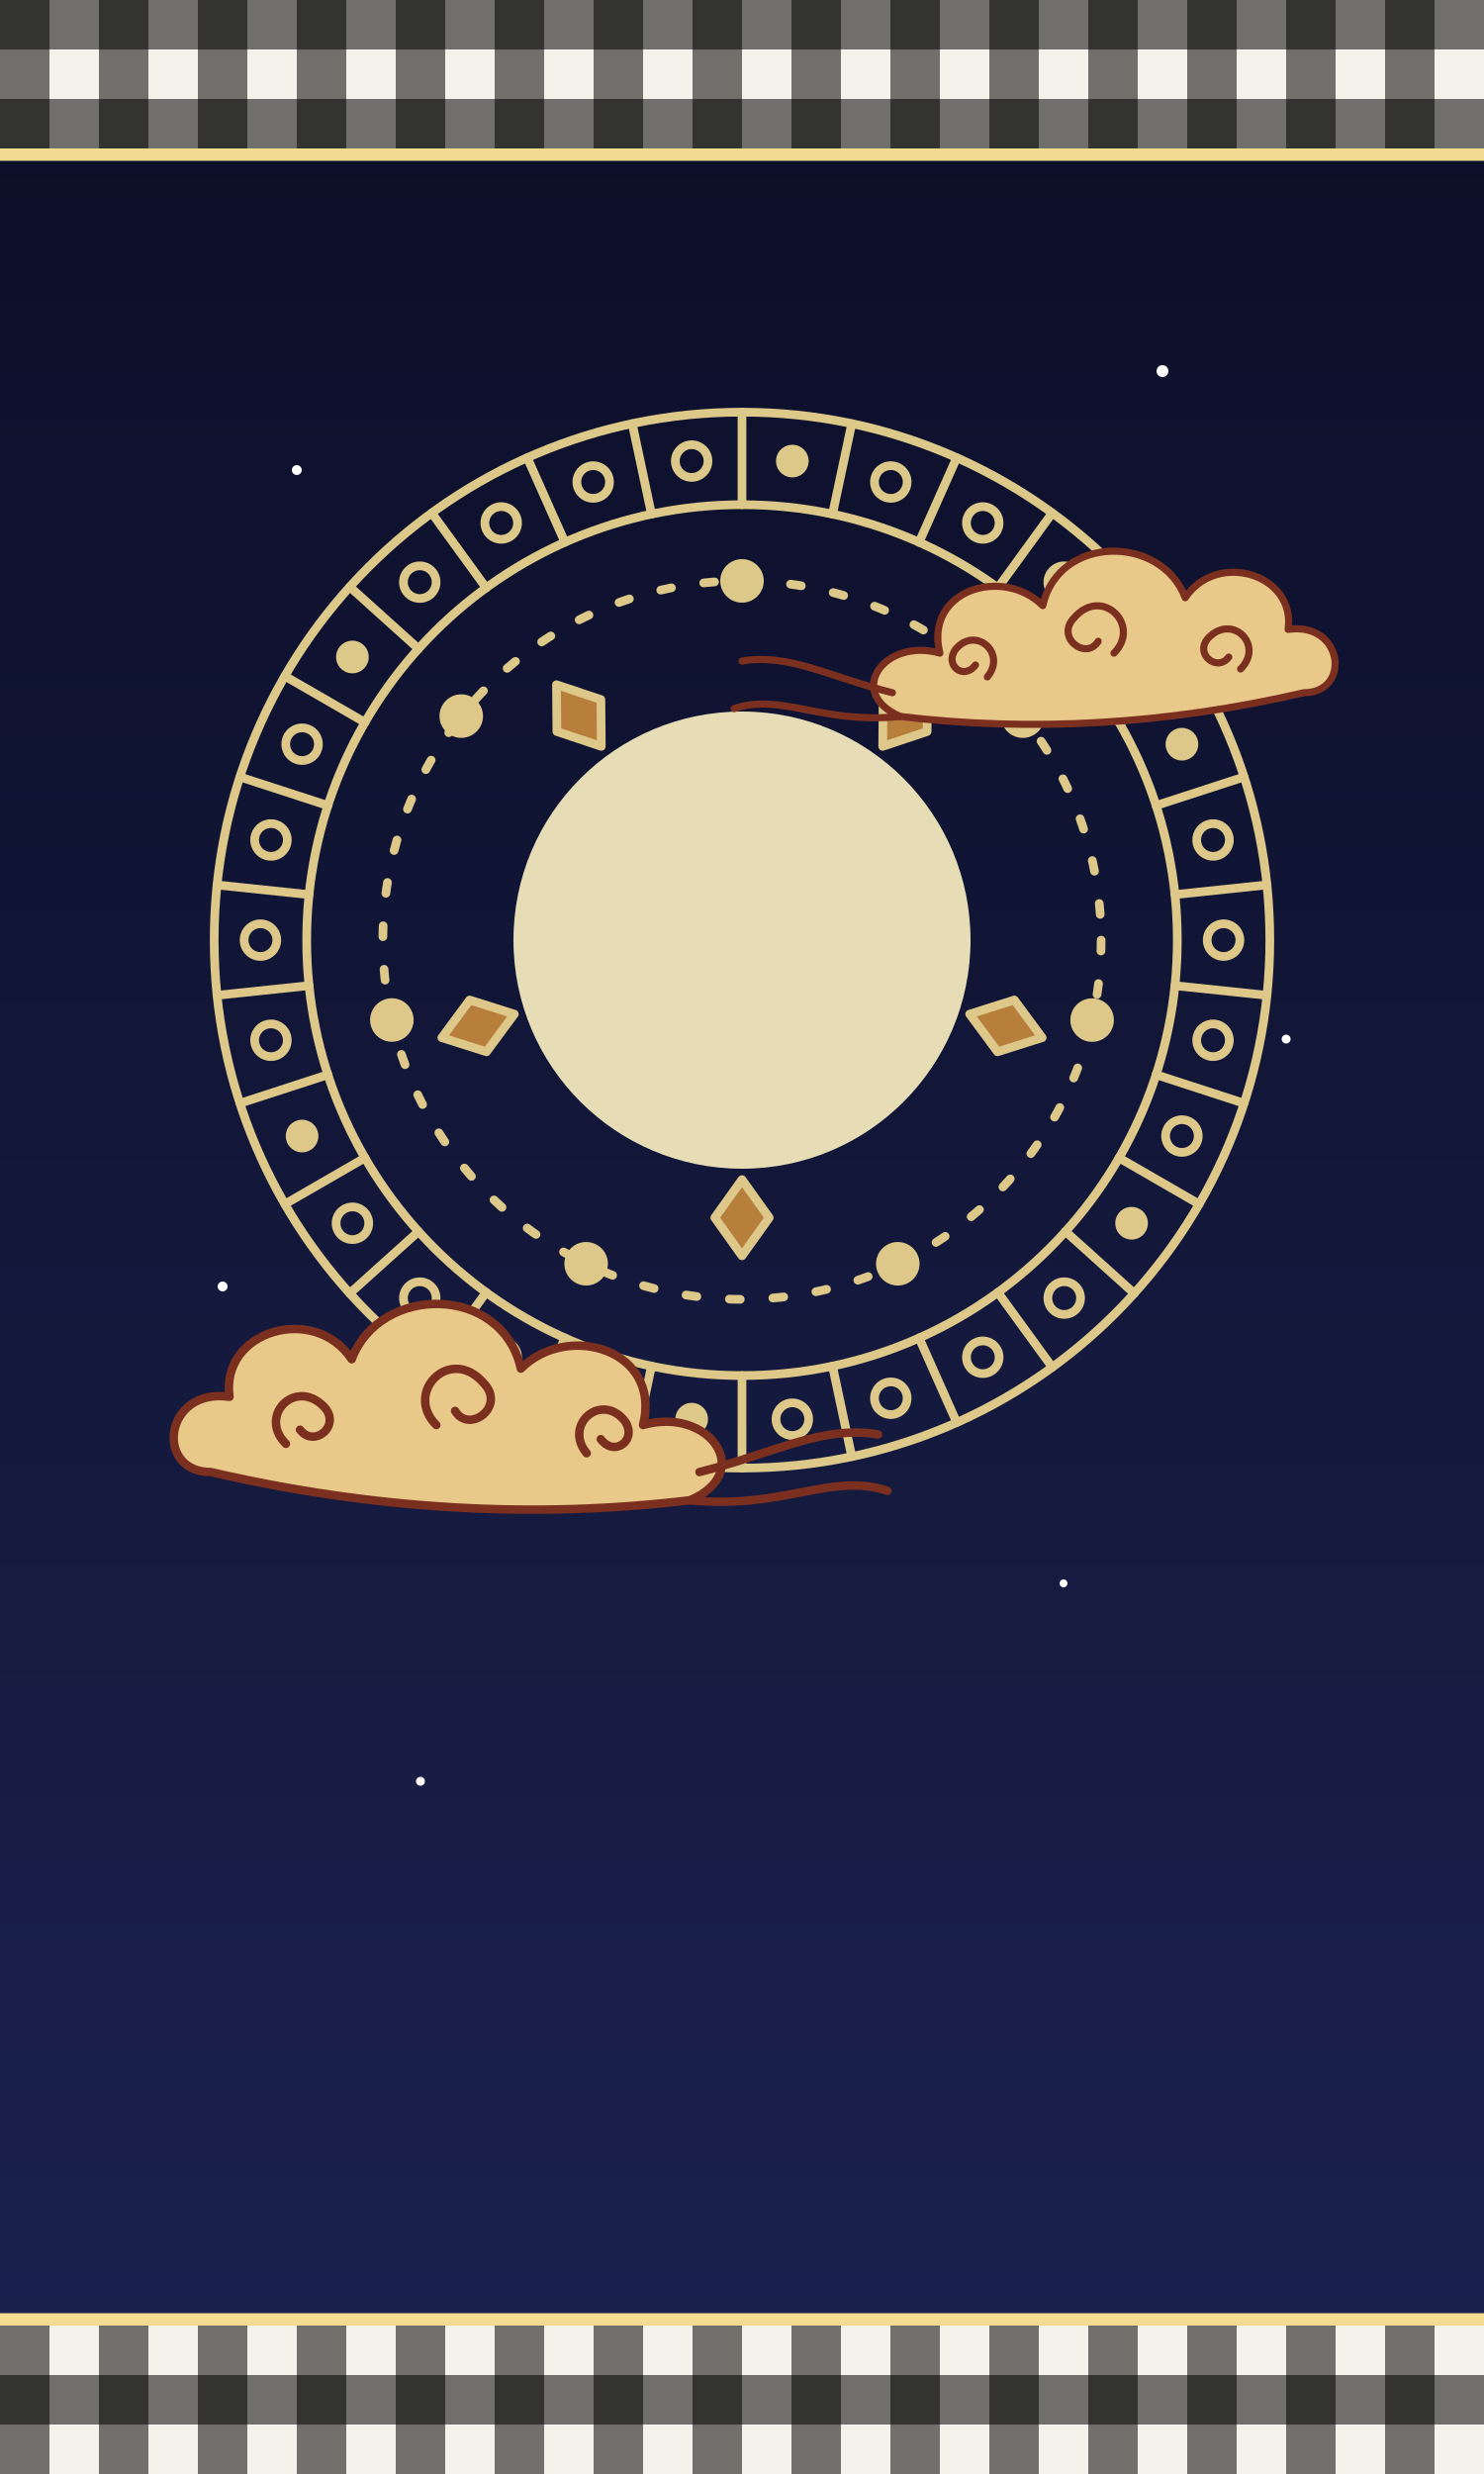
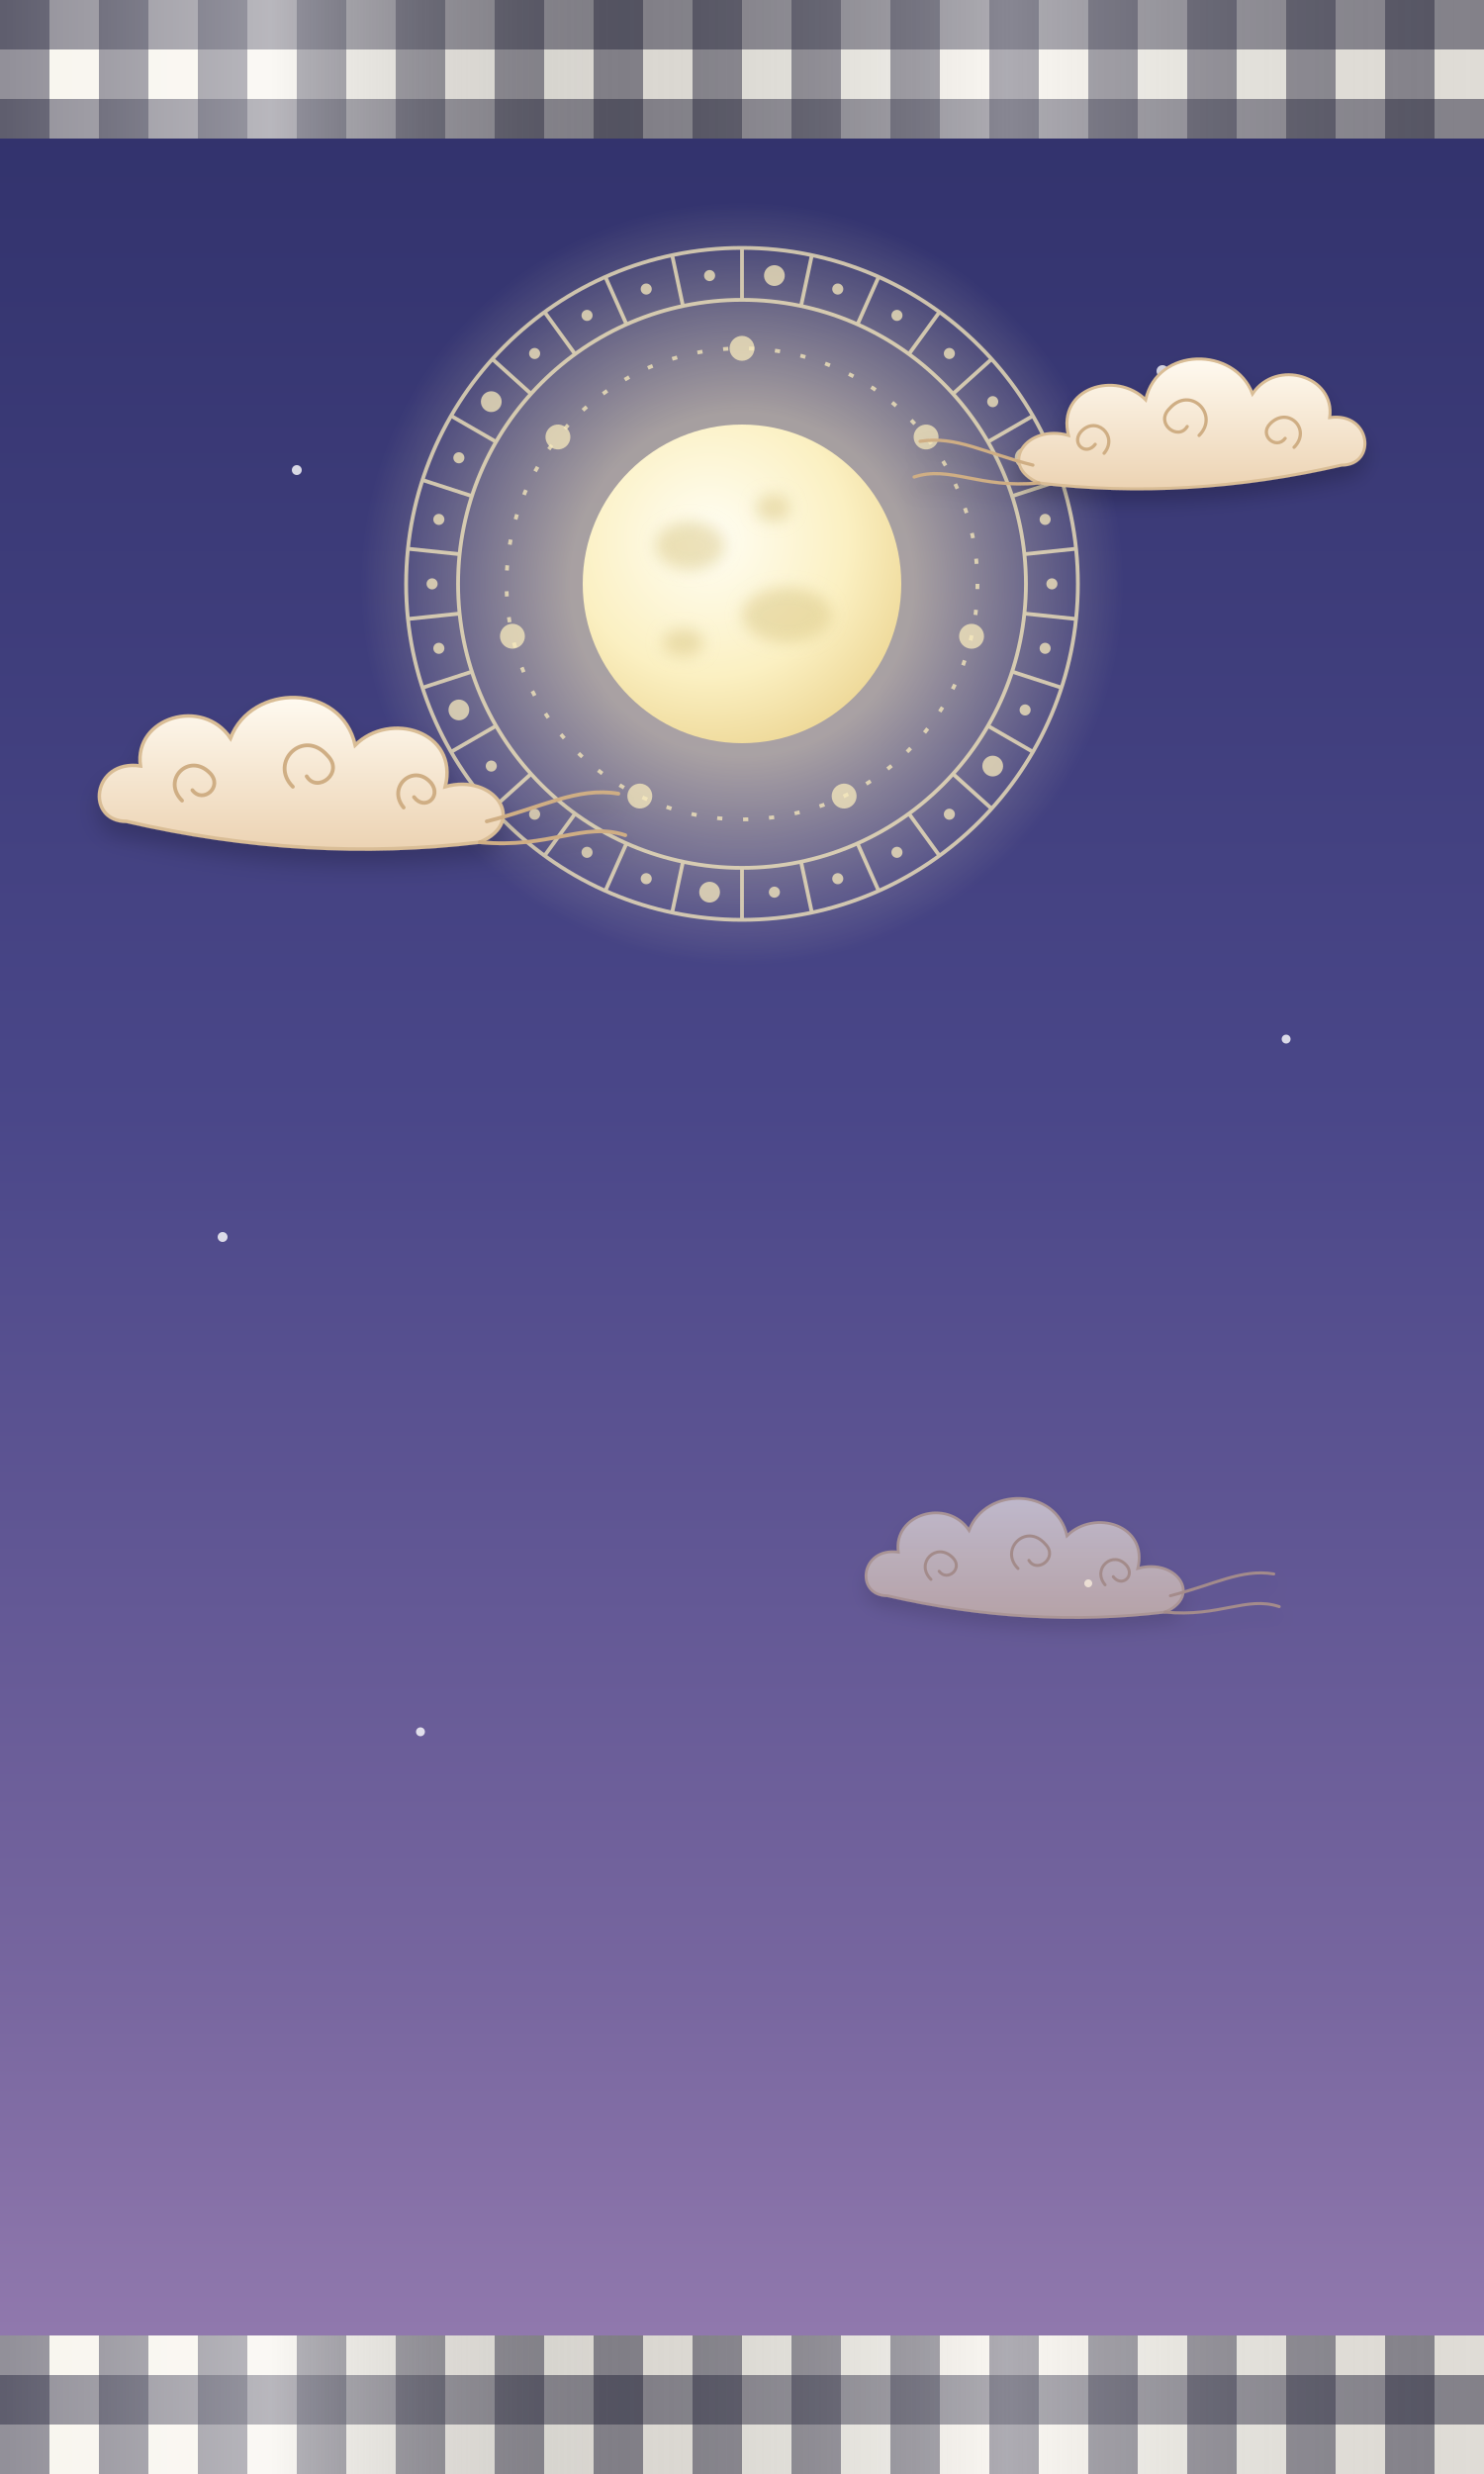
<svg xmlns="http://www.w3.org/2000/svg" viewBox="0 0 600 1000" preserveAspectRatio="xMidYMid slice">
-   <style>.l{fill:none;stroke:#f3dc92;stroke-width:1.6;stroke-linecap:round;stroke-linejoin:round}.d{fill:#f3dc92}.c{fill:#c98b3c;stroke:#f3dc92;stroke-width:1.6;stroke-linejoin:round}.s{fill:#17523e;stroke:#f3dc92;stroke-width:1.6;stroke-linejoin:round}.b{fill:none;stroke:#e9c98a;stroke-width:5;stroke-linecap:round}.j{fill:none;stroke:#f1e3a0;stroke-width:2.4;stroke-linecap:round}.w{fill:#e9c98a;stroke:#7a2f1f;stroke-width:1.8;stroke-linejoin:round}.wl{fill:none;stroke:#7a2f1f;stroke-width:1.8;stroke-linecap:round}</style>
  <defs>
-     <pattern id="p" width="40" height="40" patternUnits="userSpaceOnUse">
-       <rect width="40" height="40" fill="#f4f1ea" />
-       <rect width="20" height="40" fill="#000" fill-opacity=".54" />
-       <rect width="40" height="20" fill="#000" fill-opacity=".54" />
+     <radialGradient id="ub-petal" gradientUnits="userSpaceOnUse" cx="0" cy="0" r="52">
+       <stop offset="0" stop-color="#f0a41c" />
+       <stop offset=".26" stop-color="#fbd864" />
+       <stop offset=".6" stop-color="#fffbea" />
+       <stop offset="1" stop-color="#ffffff" />
+     </radialGradient>
+     <path id="ub-jepun-petal" d="M0 2C-13-7-22-30-9-47C0-56 17-48 18-32C19-18 9-6 0 2Z" fill="url(#ub-petal)" stroke="#e6d9bb" stroke-width=".7" />
+     <g id="ub-jepun">
+       <use href="#ub-jepun-petal" />
+       <use href="#ub-jepun-petal" transform="rotate(72)" />
+       <use href="#ub-jepun-petal" transform="rotate(144)" />
+       <use href="#ub-jepun-petal" transform="rotate(216)" />
+       <use href="#ub-jepun-petal" transform="rotate(288)" />
+     </g>
+     <linearGradient id="ub-stone" x1="1" y1="0" x2="0" y2="0">
+       <stop offset="0" stop-color="#f4ebd9" />
+       <stop offset=".55" stop-color="#e2d3b8" />
+       <stop offset="1" stop-color="#c7b392" />
+     </linearGradient>
+     <linearGradient id="ub-cloth" x1="0" y1="0" x2="1" y2="1">
+       <stop offset="0" stop-color="#ffffff" />
+       <stop offset=".6" stop-color="#fbf3df" />
+       <stop offset="1" stop-color="#e6d6b4" />
+     </linearGradient>
+     <linearGradient id="ub-gold" x1="0" y1="0" x2="1" y2="1">
+       <stop offset="0" stop-color="#f8e8b0" />
+       <stop offset=".5" stop-color="#d7b05a" />
+       <stop offset="1" stop-color="#a47c2c" />
+     </linearGradient>
+     <linearGradient id="ub-janur" x1="0" y1="0" x2="0" y2="1">
+       <stop offset="0" stop-color="#f6f0b4" />
+       <stop offset="1" stop-color="#c9bf63" />
+     </linearGradient>
+     <linearGradient id="ub-bamboo" x1="0" y1="0" x2="1" y2="0">
+       <stop offset="0" stop-color="#e9d6a4" />
+       <stop offset="1" stop-color="#b3945a" />
+     </linearGradient>
+     <linearGradient id="ub-cloud" x1="0" y1="0" x2="0" y2="1">
+       <stop offset="0" stop-color="#fffaf0" />
+       <stop offset="1" stop-color="#ecd3b3" />
+     </linearGradient>
+     <radialGradient id="ub-moon" cx=".4" cy=".36" r=".72">
+       <stop offset="0" stop-color="#fffef4" />
+       <stop offset=".6" stop-color="#fbf0c2" />
+       <stop offset="1" stop-color="#ecd592" />
+     </radialGradient>
+     <radialGradient id="ub-glow">
+       <stop offset=".45" stop-color="#fff2c2" stop-opacity=".55" />
+       <stop offset="1" stop-color="#fff2c2" stop-opacity="0" />
+     </radialGradient>
+     <radialGradient id="ub-fruit-orange" cx=".36" cy=".32" r=".8">
+       <stop offset="0" stop-color="#ffd9a0" />
+       <stop offset=".55" stop-color="#ee9638" />
+       <stop offset="1" stop-color="#bf661c" />
+     </radialGradient>
+     <radialGradient id="ub-fruit-red" cx=".36" cy=".32" r=".8">
+       <stop offset="0" stop-color="#ffb3a3" />
+       <stop offset=".55" stop-color="#d9523f" />
+       <stop offset="1" stop-color="#9a2a1c" />
+     </radialGradient>
+     <radialGradient id="ub-fruit-green" cx=".36" cy=".32" r=".8">
+       <stop offset="0" stop-color="#e3f0b0" />
+       <stop offset=".55" stop-color="#9dbb57" />
+       <stop offset="1" stop-color="#67862f" />
+     </radialGradient>
+     <linearGradient id="ub-flower-white" x1="0" y1="0" x2="0" y2="1">
+       <stop offset="0" stop-color="#ffffff" />
+       <stop offset="1" stop-color="#e9e2d2" />
+     </linearGradient>
+     <linearGradient id="ub-flower-red" x1="0" y1="0" x2="0" y2="1">
+       <stop offset="0" stop-color="#f58a7b" />
+       <stop offset="1" stop-color="#bf3327" />
+     </linearGradient>
+     <linearGradient id="ub-flower-yellow" x1="0" y1="0" x2="0" y2="1">
+       <stop offset="0" stop-color="#ffe98f" />
+       <stop offset="1" stop-color="#e5a90c" />
+     </linearGradient>
+     <linearGradient id="ub-flower-blue" x1="0" y1="0" x2="0" y2="1">
+       <stop offset="0" stop-color="#a9b8ee" />
+       <stop offset="1" stop-color="#5063b3" />
+     </linearGradient>
+     <radialGradient id="ub-tray">
+       <stop offset="0" stop-color="#fcf8da" />
+       <stop offset="1" stop-color="#e6db95" />
+     </radialGradient>
+     <clipPath id="ub-gapura-clip">
+       <path d="M150 320H38V304H50V282H44V270H60V246H54V234H70V208H64V196H80V168H74V156H90V128H85V118H100V92H96V82H112V60H108V52H126V34H134V20H150Z" />
+     </clipPath>
+     <filter id="ub-soft" x="-25%" y="-25%" width="150%" height="160%">
+       <feGaussianBlur in="SourceAlpha" stdDeviation="3.2" />
+       <feOffset dy="4" />
+       <feComponentTransfer>
+         <feFuncA type="linear" slope=".2" />
+       </feComponentTransfer>
+       <feMerge>
+         <feMergeNode />
+         <feMergeNode in="SourceGraphic" />
+       </feMerge>
+     </filter>
+     <filter id="ub-haze" x="-30%" y="-30%" width="160%" height="160%">
+       <feGaussianBlur stdDeviation="2.2" />
+     </filter>
+     <pattern id="poleng" width="40" height="40" patternUnits="userSpaceOnUse">
+       <rect width="40" height="40" fill="#f8f5ee" />
+       <rect width="20" height="40" fill="#2c2c44" fill-opacity=".5" />
+       <rect width="40" height="20" fill="#2c2c44" fill-opacity=".5" />
    </pattern>
-     <linearGradient id="g" x2="0" y2="1">
-       <stop offset="0" stop-color="#0b0e26" />
-       <stop offset="1" stop-color="#1b2250" />
-     </linearGradient>
-     <g id="a">
-       <path class="w" d="M8 50C-4 50-2 32 12 34C10 20 30 14 38 26C44 10 70 10 74 28C84 18 104 24 100 40C114 36 124 50 110 56Q60 62 8 50Z" />
-       <path class="wl" d="M24 44c-6-6 2-14 8-8c4 4-2 9-5 5M56 40c-7-7 3-17 10-9c5 5-3 11-6 6M88 46c-5-6 3-13 8-7c3 4-2 8-5 4M110 56C130 58 140 50 152 54M112 50C128 46 138 40 150 42" />
+     <linearGradient id="fold">
+       <stop offset="0" stop-color="#fff" stop-opacity="0" />
+       <stop offset=".18" stop-color="#fff" stop-opacity=".35" />
+       <stop offset=".42" stop-color="#000" stop-opacity=".12" />
+       <stop offset=".68" stop-color="#fff" stop-opacity=".25" />
+       <stop offset="1" stop-color="#000" stop-opacity=".1" />
+     </linearGradient>
+     <linearGradient id="bg" x2="0" y2="1">
+       <stop offset="0" stop-color="#2f3069" />
+       <stop offset=".45" stop-color="#4a4789" />
+       <stop offset=".8" stop-color="#77669f" />
+       <stop offset="1" stop-color="#9b80b3" />
+     </linearGradient>
+     <g id="awan">
+       <g filter="url(#ub-soft)">
+         <path d="M8 50C-4 50-2 32 12 34C10 20 30 14 38 26C44 10 70 10 74 28C84 18 104 24 100 40C114 36 124 50 110 56Q60 62 8 50Z" fill="url(#ub-cloud)" stroke="#d9bd96" stroke-width="1" />
+         <path d="M24 44c-6-6 2-14 8-8c4 4-2 9-5 5M56 40c-7-7 3-17 10-9c5 5-3 11-6 6M88 46c-5-6 3-13 8-7c3 4-2 8-5 4M110 56C130 58 140 50 152 54M112 50C128 46 138 40 150 42" fill="none" stroke="#cfae84" stroke-width="1.1" stroke-linecap="round" />
+       </g>
    </g>
  </defs>
-   <rect width="600" height="1000" fill="url(#g)" />
-   <g fill="#fff">
+   <rect width="600" height="1000" fill="url(#bg)" />
+   <g fill="#fff" opacity=".8">
    <circle cx="120" cy="190" r="2" />
    <circle cx="470" cy="150" r="2.4" />
    <circle cx="520" cy="420" r="1.8" />
-     <circle cx="90" cy="520" r="2" />
-     <circle cx="430" cy="640" r="1.6" />
-     <circle cx="170" cy="720" r="1.8" />
+     <circle cx="90" cy="500" r="2" />
+     <circle cx="440" cy="640" r="1.6" />
+     <circle cx="170" cy="700" r="1.8" />
  </g>
-   <g transform="translate(300 380) scale(2.2)" opacity=".9">
-     <circle class="l" r="97" />
-     <circle class="l" r="80" />
-     <path class="l" transform="rotate(0)" d="M0-80V-97" />
-     <circle class="d" transform="rotate(6)" cy="-88.5" r="3" />
-     <path class="l" transform="rotate(12)" d="M0-80V-97" />
-     <circle class="l" transform="rotate(18)" cy="-88.5" r="3" />
-     <path class="l" transform="rotate(24)" d="M0-80V-97" />
-     <circle class="l" transform="rotate(30)" cy="-88.5" r="3" />
-     <path class="l" transform="rotate(36)" d="M0-80V-97" />
-     <circle class="l" transform="rotate(42)" cy="-88.5" r="3" />
-     <path class="l" transform="rotate(48)" d="M0-80V-97" />
-     <circle class="l" transform="rotate(54)" cy="-88.5" r="3" />
-     <path class="l" transform="rotate(60)" d="M0-80V-97" />
-     <circle class="d" transform="rotate(66)" cy="-88.5" r="3" />
-     <path class="l" transform="rotate(72)" d="M0-80V-97" />
-     <circle class="l" transform="rotate(78)" cy="-88.5" r="3" />
-     <path class="l" transform="rotate(84)" d="M0-80V-97" />
-     <circle class="l" transform="rotate(90)" cy="-88.5" r="3" />
-     <path class="l" transform="rotate(96)" d="M0-80V-97" />
-     <circle class="l" transform="rotate(102)" cy="-88.5" r="3" />
-     <path class="l" transform="rotate(108)" d="M0-80V-97" />
-     <circle class="l" transform="rotate(114)" cy="-88.5" r="3" />
-     <path class="l" transform="rotate(120)" d="M0-80V-97" />
-     <circle class="d" transform="rotate(126)" cy="-88.5" r="3" />
-     <path class="l" transform="rotate(132)" d="M0-80V-97" />
-     <circle class="l" transform="rotate(138)" cy="-88.5" r="3" />
-     <path class="l" transform="rotate(144)" d="M0-80V-97" />
-     <circle class="l" transform="rotate(150)" cy="-88.5" r="3" />
-     <path class="l" transform="rotate(156)" d="M0-80V-97" />
-     <circle class="l" transform="rotate(162)" cy="-88.5" r="3" />
-     <path class="l" transform="rotate(168)" d="M0-80V-97" />
-     <circle class="l" transform="rotate(174)" cy="-88.5" r="3" />
-     <path class="l" transform="rotate(180)" d="M0-80V-97" />
-     <circle class="d" transform="rotate(186)" cy="-88.5" r="3" />
-     <path class="l" transform="rotate(192)" d="M0-80V-97" />
-     <circle class="l" transform="rotate(198)" cy="-88.5" r="3" />
-     <path class="l" transform="rotate(204)" d="M0-80V-97" />
-     <circle class="l" transform="rotate(210)" cy="-88.5" r="3" />
-     <path class="l" transform="rotate(216)" d="M0-80V-97" />
-     <circle class="l" transform="rotate(222)" cy="-88.5" r="3" />
-     <path class="l" transform="rotate(228)" d="M0-80V-97" />
-     <circle class="l" transform="rotate(234)" cy="-88.5" r="3" />
-     <path class="l" transform="rotate(240)" d="M0-80V-97" />
-     <circle class="d" transform="rotate(246)" cy="-88.5" r="3" />
-     <path class="l" transform="rotate(252)" d="M0-80V-97" />
-     <circle class="l" transform="rotate(258)" cy="-88.5" r="3" />
-     <path class="l" transform="rotate(264)" d="M0-80V-97" />
-     <circle class="l" transform="rotate(270)" cy="-88.5" r="3" />
-     <path class="l" transform="rotate(276)" d="M0-80V-97" />
-     <circle class="l" transform="rotate(282)" cy="-88.5" r="3" />
-     <path class="l" transform="rotate(288)" d="M0-80V-97" />
-     <circle class="l" transform="rotate(294)" cy="-88.5" r="3" />
-     <path class="l" transform="rotate(300)" d="M0-80V-97" />
-     <circle class="d" transform="rotate(306)" cy="-88.5" r="3" />
-     <path class="l" transform="rotate(312)" d="M0-80V-97" />
-     <circle class="l" transform="rotate(318)" cy="-88.5" r="3" />
-     <path class="l" transform="rotate(324)" d="M0-80V-97" />
-     <circle class="l" transform="rotate(330)" cy="-88.5" r="3" />
-     <path class="l" transform="rotate(336)" d="M0-80V-97" />
-     <circle class="l" transform="rotate(342)" cy="-88.5" r="3" />
-     <path class="l" transform="rotate(348)" d="M0-80V-97" />
-     <circle class="l" transform="rotate(354)" cy="-88.5" r="3" />
-     <circle class="l" r="66" stroke-dasharray="2 6" />
-     <circle class="d" transform="rotate(0.00)" cy="-66" r="4" />
-     <circle class="d" transform="rotate(51.43)" cy="-66" r="4" />
-     <circle class="d" transform="rotate(102.86)" cy="-66" r="4" />
-     <circle class="d" transform="rotate(154.29)" cy="-66" r="4" />
-     <circle class="d" transform="rotate(205.72)" cy="-66" r="4" />
-     <circle class="d" transform="rotate(257.15)" cy="-66" r="4" />
-     <circle class="d" transform="rotate(308.58)" cy="-66" r="4" />
-     <path class="c" transform="rotate(36)" d="M0-58l5 7-5 7-5-7z" />
-     <path class="c" transform="rotate(108)" d="M0-58l5 7-5 7-5-7z" />
-     <path class="c" transform="rotate(180)" d="M0-58l5 7-5 7-5-7z" />
-     <path class="c" transform="rotate(252)" d="M0-58l5 7-5 7-5-7z" />
-     <path class="c" transform="rotate(324)" d="M0-58l5 7-5 7-5-7z" />
-     <circle r="42" fill="#fdf3c4" />
+   <g transform="translate(300 236) scale(1.4)">
+     <circle r="110" fill="url(#ub-glow)" />
+     <g fill="none" stroke="#f8ebbd" stroke-width="1.1" opacity=".75">
+       <circle r="97" />
+       <circle r="82" />
+       <path transform="rotate(0)" d="M0-82V-97" />
+       <path transform="rotate(12)" d="M0-82V-97" />
+       <path transform="rotate(24)" d="M0-82V-97" />
+       <path transform="rotate(36)" d="M0-82V-97" />
+       <path transform="rotate(48)" d="M0-82V-97" />
+       <path transform="rotate(60)" d="M0-82V-97" />
+       <path transform="rotate(72)" d="M0-82V-97" />
+       <path transform="rotate(84)" d="M0-82V-97" />
+       <path transform="rotate(96)" d="M0-82V-97" />
+       <path transform="rotate(108)" d="M0-82V-97" />
+       <path transform="rotate(120)" d="M0-82V-97" />
+       <path transform="rotate(132)" d="M0-82V-97" />
+       <path transform="rotate(144)" d="M0-82V-97" />
+       <path transform="rotate(156)" d="M0-82V-97" />
+       <path transform="rotate(168)" d="M0-82V-97" />
+       <path transform="rotate(180)" d="M0-82V-97" />
+       <path transform="rotate(192)" d="M0-82V-97" />
+       <path transform="rotate(204)" d="M0-82V-97" />
+       <path transform="rotate(216)" d="M0-82V-97" />
+       <path transform="rotate(228)" d="M0-82V-97" />
+       <path transform="rotate(240)" d="M0-82V-97" />
+       <path transform="rotate(252)" d="M0-82V-97" />
+       <path transform="rotate(264)" d="M0-82V-97" />
+       <path transform="rotate(276)" d="M0-82V-97" />
+       <path transform="rotate(288)" d="M0-82V-97" />
+       <path transform="rotate(300)" d="M0-82V-97" />
+       <path transform="rotate(312)" d="M0-82V-97" />
+       <path transform="rotate(324)" d="M0-82V-97" />
+       <path transform="rotate(336)" d="M0-82V-97" />
+       <path transform="rotate(348)" d="M0-82V-97" />
+       <circle r="68" stroke-dasharray="1.5 6" />
+     </g>
+     <g fill="#f8ebbd" opacity=".75">
+       <circle transform="rotate(6)" cy="-89.5" r="3" />
+       <circle transform="rotate(18)" cy="-89.5" r="1.6" />
+       <circle transform="rotate(30)" cy="-89.5" r="1.6" />
+       <circle transform="rotate(42)" cy="-89.5" r="1.6" />
+       <circle transform="rotate(54)" cy="-89.5" r="1.6" />
+       <circle transform="rotate(66)" cy="-89.5" r="3" />
+       <circle transform="rotate(78)" cy="-89.5" r="1.6" />
+       <circle transform="rotate(90)" cy="-89.5" r="1.6" />
+       <circle transform="rotate(102)" cy="-89.5" r="1.6" />
+       <circle transform="rotate(114)" cy="-89.5" r="1.6" />
+       <circle transform="rotate(126)" cy="-89.5" r="3" />
+       <circle transform="rotate(138)" cy="-89.5" r="1.6" />
+       <circle transform="rotate(150)" cy="-89.5" r="1.6" />
+       <circle transform="rotate(162)" cy="-89.5" r="1.6" />
+       <circle transform="rotate(174)" cy="-89.5" r="1.6" />
+       <circle transform="rotate(186)" cy="-89.5" r="3" />
+       <circle transform="rotate(198)" cy="-89.5" r="1.6" />
+       <circle transform="rotate(210)" cy="-89.5" r="1.6" />
+       <circle transform="rotate(222)" cy="-89.5" r="1.6" />
+       <circle transform="rotate(234)" cy="-89.5" r="1.6" />
+       <circle transform="rotate(246)" cy="-89.5" r="3" />
+       <circle transform="rotate(258)" cy="-89.5" r="1.6" />
+       <circle transform="rotate(270)" cy="-89.5" r="1.6" />
+       <circle transform="rotate(282)" cy="-89.5" r="1.6" />
+       <circle transform="rotate(294)" cy="-89.5" r="1.6" />
+       <circle transform="rotate(306)" cy="-89.5" r="3" />
+       <circle transform="rotate(318)" cy="-89.5" r="1.6" />
+       <circle transform="rotate(330)" cy="-89.5" r="1.6" />
+       <circle transform="rotate(342)" cy="-89.5" r="1.6" />
+       <circle transform="rotate(354)" cy="-89.5" r="1.6" />
+       <circle transform="rotate(0.00)" cy="-68" r="3.6" />
+       <circle transform="rotate(51.43)" cy="-68" r="3.6" />
+       <circle transform="rotate(102.86)" cy="-68" r="3.6" />
+       <circle transform="rotate(154.29)" cy="-68" r="3.6" />
+       <circle transform="rotate(205.72)" cy="-68" r="3.6" />
+       <circle transform="rotate(257.15)" cy="-68" r="3.6" />
+       <circle transform="rotate(308.58)" cy="-68" r="3.6" />
+     </g>
+     <circle r="46" fill="url(#ub-moon)" />
+     <g filter="url(#ub-haze)" fill="#d9c684" opacity=".5">
+       <ellipse cx="-15" cy="-11" rx="10" ry="7" />
+       <ellipse cx="13" cy="9" rx="13" ry="8" />
+       <ellipse cx="9" cy="-22" rx="5" ry="4" />
+       <ellipse cx="-17" cy="17" rx="6" ry="4" />
+     </g>
  </g>
-   <use href="#a" transform="translate(70 500) scale(1.9)" />
-   <use href="#a" transform="translate(540 200) scale(-1.6 1.6)" />
-   <rect width="600" height="60" fill="url(#p)" />
-   <rect y="60" width="600" height="5" fill="#f3dc92" />
-   <rect y="940" width="600" height="60" fill="url(#p)" />
-   <rect y="935" width="600" height="5" fill="#f3dc92" />
+   <use href="#awan" transform="translate(40 262) scale(1.4)" />
+   <use href="#awan" transform="translate(552 128) scale(-1.2 1.2)" />
+   <use href="#awan" transform="translate(350 590) scale(1.1)" opacity=".6" />
+   <rect width="600" height="56" fill="url(#poleng)" />
+   <rect width="600" height="56" fill="url(#fold)" />
+   <rect y="944" width="600" height="56" fill="url(#poleng)" />
+   <rect y="944" width="600" height="56" fill="url(#fold)" />
</svg>
